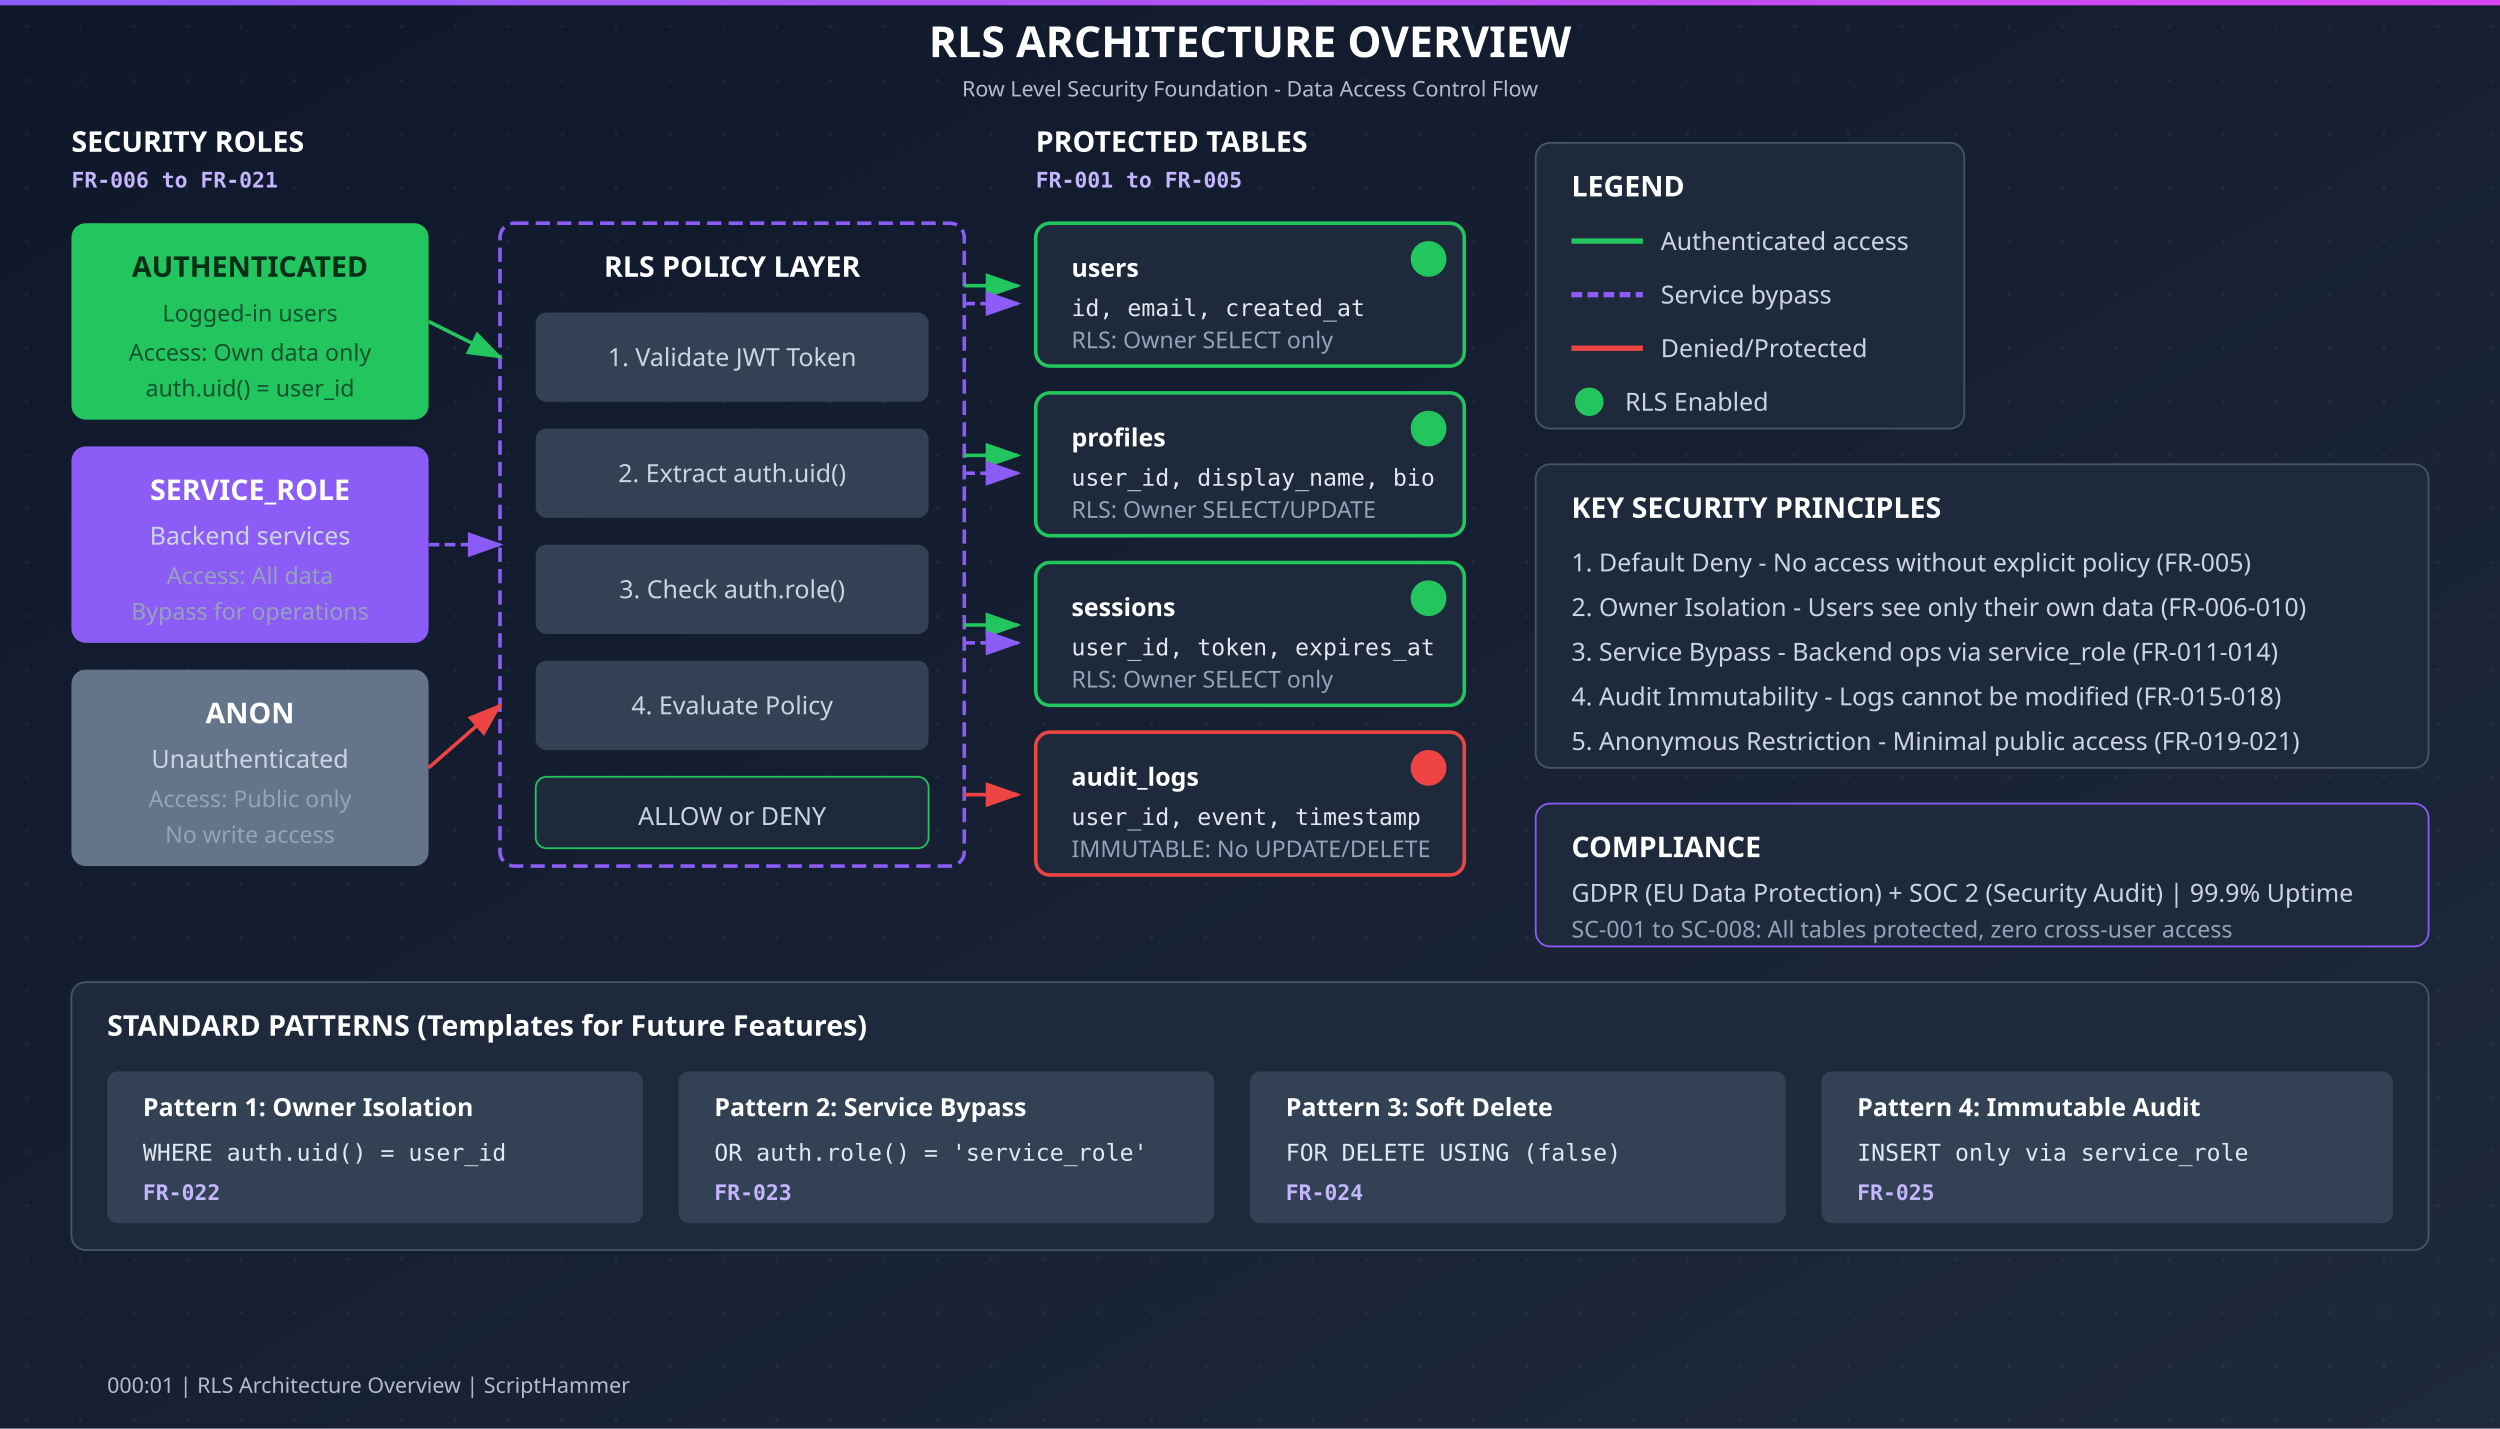
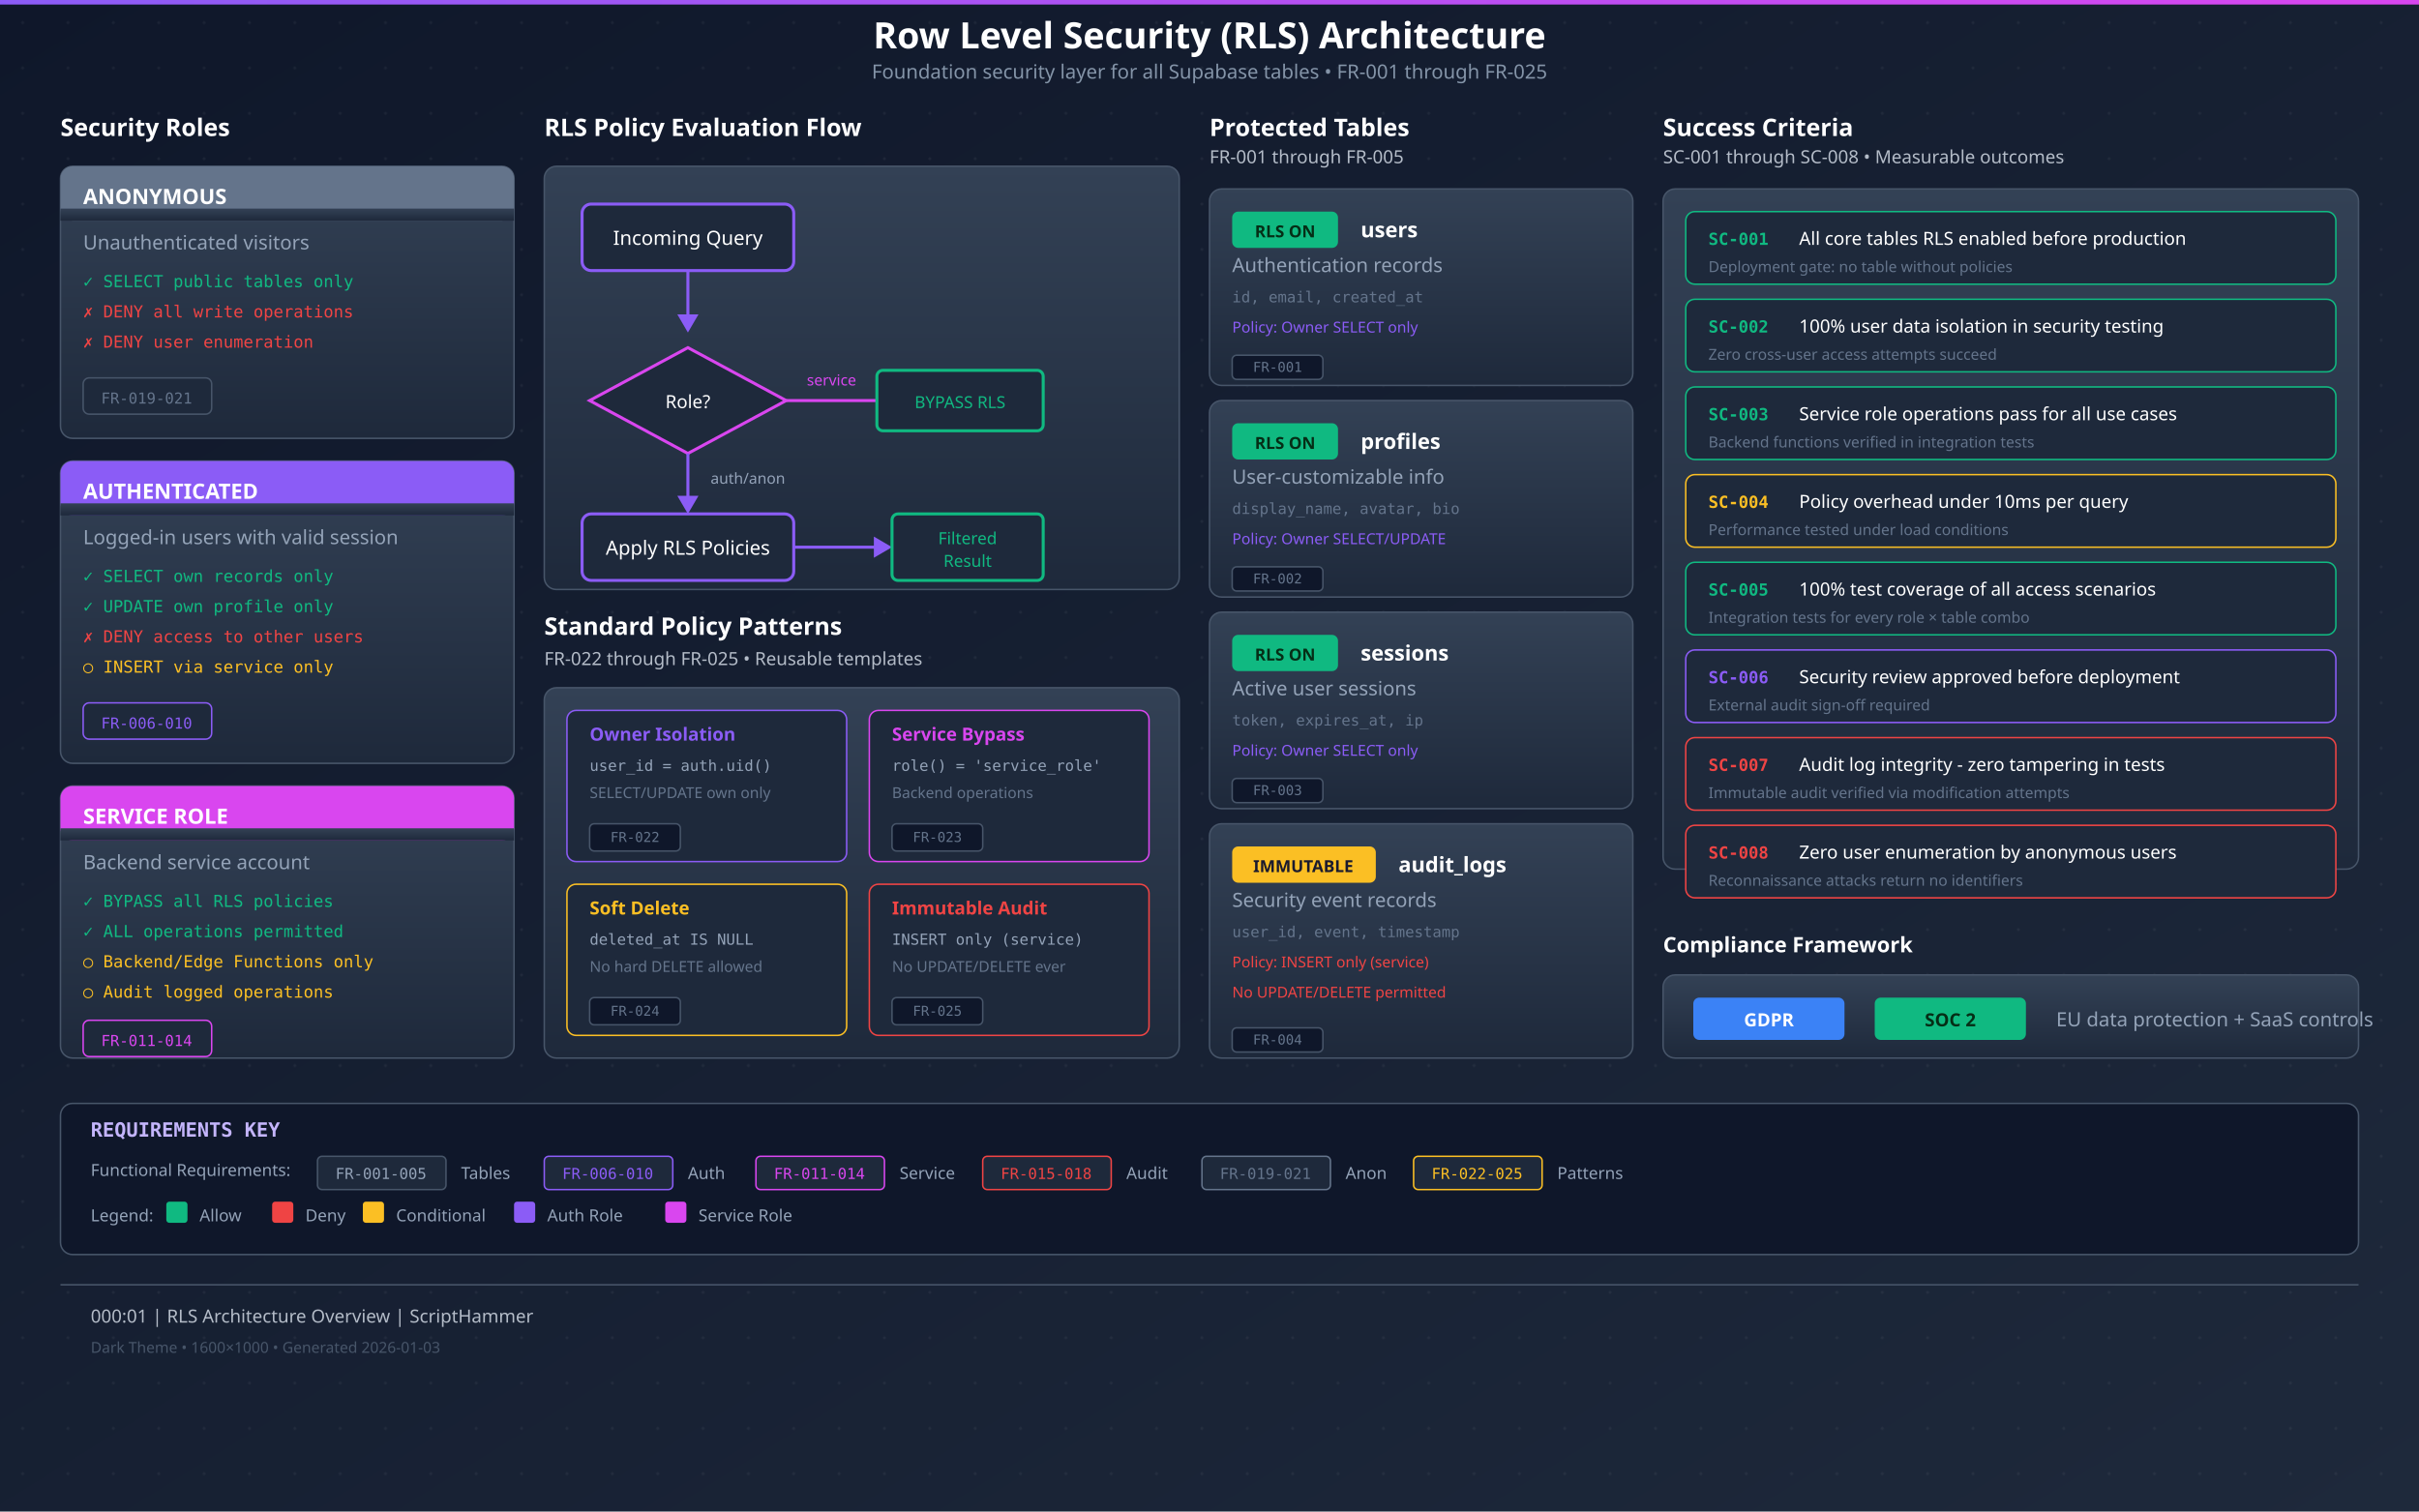
- <svg xmlns="http://www.w3.org/2000/svg" viewBox="0 0 1400 800" width="1400" height="800">
+ <svg xmlns="http://www.w3.org/2000/svg" viewBox="0 0 1600 1000" width="1600" height="1000">
  <defs>
    <linearGradient id="bgGrad" x1="0%" y1="0%" x2="100%" y2="100%">
      <stop offset="0%" style="stop-color:#0f172a" />
      <stop offset="100%" style="stop-color:#1e293b" />
    </linearGradient>
    <linearGradient id="accentGrad" x1="0%" y1="0%" x2="100%" y2="0%">
      <stop offset="0%" style="stop-color:#8b5cf6" />
      <stop offset="100%" style="stop-color:#d946ef" />
    </linearGradient>
-     <marker id="arrowhead" markerWidth="10" markerHeight="7" refX="9" refY="3.5" orient="auto">
-       <polygon points="0 0, 10 3.5, 0 7" fill="#22c55e" />
-     </marker>
-     <marker id="arrowhead-purple" markerWidth="10" markerHeight="7" refX="9" refY="3.5" orient="auto">
-       <polygon points="0 0, 10 3.5, 0 7" fill="#8b5cf6" />
-     </marker>
-     <marker id="arrowhead-red" markerWidth="10" markerHeight="7" refX="9" refY="3.5" orient="auto">
-       <polygon points="0 0, 10 3.5, 0 7" fill="#ef4444" />
-     </marker>
+     <linearGradient id="cardGrad" x1="0%" y1="0%" x2="0%" y2="100%">
+       <stop offset="0%" style="stop-color:#334155" />
+       <stop offset="100%" style="stop-color:#1e293b" />
+     </linearGradient>
    <style>
-       /* Typography - MANDATORY SIZES - DO NOT REDUCE */
+       /* Typography - Dark Theme - AAA compliant */
      .heading-lg { fill: #ffffff; font-family: system-ui, sans-serif; font-size: 24px; font-weight: bold; }
      .heading { fill: #ffffff; font-family: system-ui, sans-serif; font-size: 16px; font-weight: bold; }
      .heading-sm { fill: #ffffff; font-family: system-ui, sans-serif; font-size: 14px; font-weight: bold; }
      .text-md { fill: #cbd5e1; font-family: system-ui, sans-serif; font-size: 14px; }
      .text-sm { fill: #94a3b8; font-family: system-ui, sans-serif; font-size: 13px; }
      .text-muted { fill: #b4bcc8; font-family: system-ui, sans-serif; font-size: 12px; }
-       .code { fill: #e2e8f0; font-family: monospace; font-size: 13px; }
      .annotation { fill: #c4b5fd; font-family: monospace; font-size: 12px; font-weight: bold; }
-       /* Dark text on green backgrounds - WCAG AA compliant */
-       .text-on-green { fill: #052e16; font-family: system-ui, sans-serif; font-weight: bold; }
-       .text-on-green-sm { fill: #14532d; font-family: system-ui, sans-serif; font-size: 13px; }
+       /* Requirements Legend styles (dark theme) */
+       .legend-header { fill: #c4b5fd; font-family: monospace; font-size: 13px; font-weight: bold; }
+       .legend-code { fill: #8b5cf6; font-family: monospace; font-size: 11px; font-weight: bold; }
+       .legend-text { fill: #94a3b8; font-family: system-ui, sans-serif; font-size: 11px; }
+       /* Badge text for colored backgrounds - WCAG AA compliant */
+       .badge-text-on-green { fill: #052e16; font-weight: bold; }
+       .badge-text-on-yellow { fill: #1a1a2e; font-weight: bold; }
    </style>
  </defs>
-   <rect width="1400" height="800" fill="url(#bgGrad)" />
+   <rect width="1600" height="1000" fill="url(#bgGrad)" />
  <g opacity="0.05">
    <pattern id="dots" width="30" height="30" patternUnits="userSpaceOnUse">
      <circle cx="15" cy="15" r="1" fill="#fff" />
    </pattern>
-     <rect width="1400" height="800" fill="url(#dots)" />
-   </g>
-   <rect x="0" y="0" width="1400" height="3" fill="url(#accentGrad)" />
-   <text x="700" y="32" text-anchor="middle" class="heading-lg">RLS ARCHITECTURE OVERVIEW</text>
-   <text x="700" y="54" text-anchor="middle" class="text-muted">Row Level Security Foundation - Data Access Control Flow</text>
-   <text x="40" y="85" class="heading">SECURITY ROLES</text>
-   <text x="40" y="105" class="annotation">FR-006 to FR-021</text>
-   <rect x="40" y="125" width="200" height="110" rx="8" fill="#22c55e" />
-   <text x="140" y="155" text-anchor="middle" class="text-on-green" style="font-size:16px">AUTHENTICATED</text>
-   <text x="140" y="180" text-anchor="middle" class="text-on-green-sm">Logged-in users</text>
-   <text x="140" y="202" text-anchor="middle" class="text-on-green-sm">Access: Own data only</text>
-   <text x="140" y="222" text-anchor="middle" class="text-on-green-sm">auth.uid() = user_id</text>
-   <rect x="40" y="250" width="200" height="110" rx="8" fill="#8b5cf6" />
-   <text x="140" y="280" text-anchor="middle" class="heading" fill="#ffffff">SERVICE_ROLE</text>
-   <text x="140" y="305" text-anchor="middle" class="text-md" fill="#ffffff">Backend services</text>
-   <text x="140" y="327" text-anchor="middle" class="text-sm" fill="#e9d5ff">Access: All data</text>
-   <text x="140" y="347" text-anchor="middle" class="text-sm" fill="#e9d5ff">Bypass for operations</text>
-   <rect x="40" y="375" width="200" height="110" rx="8" fill="#64748b" />
-   <text x="140" y="405" text-anchor="middle" class="heading" fill="#ffffff">ANON</text>
-   <text x="140" y="430" text-anchor="middle" class="text-md" fill="#ffffff">Unauthenticated</text>
-   <text x="140" y="452" text-anchor="middle" class="text-sm" fill="#cbd5e1">Access: Public only</text>
-   <text x="140" y="472" text-anchor="middle" class="text-sm" fill="#cbd5e1">No write access</text>
-   <rect x="280" y="125" width="260" height="360" rx="8" fill="none" stroke="#8b5cf6" stroke-width="2" stroke-dasharray="8,4" />
-   <text x="410" y="155" text-anchor="middle" class="heading">RLS POLICY LAYER</text>
-   <rect x="300" y="175" width="220" height="50" rx="6" fill="#334155" />
-   <text x="410" y="205" text-anchor="middle" class="text-md">1. Validate JWT Token</text>
-   <rect x="300" y="240" width="220" height="50" rx="6" fill="#334155" />
-   <text x="410" y="270" text-anchor="middle" class="text-md">2. Extract auth.uid()</text>
-   <rect x="300" y="305" width="220" height="50" rx="6" fill="#334155" />
-   <text x="410" y="335" text-anchor="middle" class="text-md">3. Check auth.role()</text>
-   <rect x="300" y="370" width="220" height="50" rx="6" fill="#334155" />
-   <text x="410" y="400" text-anchor="middle" class="text-md">4. Evaluate Policy</text>
-   <rect x="300" y="435" width="220" height="40" rx="6" fill="#1e293b" stroke="#22c55e" />
-   <text x="410" y="462" text-anchor="middle" class="text-md" fill="#22c55e">ALLOW or DENY</text>
-   <line x1="240" y1="180" x2="280" y2="200" stroke="#22c55e" stroke-width="2" marker-end="url(#arrowhead)" />
-   <line x1="240" y1="305" x2="280" y2="305" stroke="#8b5cf6" stroke-width="2" stroke-dasharray="6,3" marker-end="url(#arrowhead-purple)" />
-   <line x1="240" y1="430" x2="280" y2="395" stroke="#ef4444" stroke-width="2" marker-end="url(#arrowhead-red)" />
-   <text x="580" y="85" class="heading">PROTECTED TABLES</text>
-   <text x="580" y="105" class="annotation">FR-001 to FR-005</text>
-   <rect x="580" y="125" width="240" height="80" rx="8" fill="#1e293b" stroke="#22c55e" stroke-width="2" />
-   <circle cx="800" cy="145" r="10" fill="#22c55e" />
-   <text x="600" y="155" class="heading-sm">users</text>
-   <text x="600" y="177" class="code">id, email, created_at</text>
-   <text x="600" y="195" class="text-sm">RLS: Owner SELECT only</text>
-   <rect x="580" y="220" width="240" height="80" rx="8" fill="#1e293b" stroke="#22c55e" stroke-width="2" />
-   <circle cx="800" cy="240" r="10" fill="#22c55e" />
-   <text x="600" y="250" class="heading-sm">profiles</text>
-   <text x="600" y="272" class="code">user_id, display_name, bio</text>
-   <text x="600" y="290" class="text-sm">RLS: Owner SELECT/UPDATE</text>
-   <rect x="580" y="315" width="240" height="80" rx="8" fill="#1e293b" stroke="#22c55e" stroke-width="2" />
-   <circle cx="800" cy="335" r="10" fill="#22c55e" />
-   <text x="600" y="345" class="heading-sm">sessions</text>
-   <text x="600" y="367" class="code">user_id, token, expires_at</text>
-   <text x="600" y="385" class="text-sm">RLS: Owner SELECT only</text>
-   <rect x="580" y="410" width="240" height="80" rx="8" fill="#1e293b" stroke="#ef4444" stroke-width="2" />
-   <circle cx="800" cy="430" r="10" fill="#ef4444" />
-   <text x="600" y="440" class="heading-sm" fill="#fca5a5">audit_logs</text>
-   <text x="600" y="462" class="code">user_id, event, timestamp</text>
-   <text x="600" y="480" class="text-sm" fill="#fca5a5">IMMUTABLE: No UPDATE/DELETE</text>
-   <line x1="540" y1="160" x2="570" y2="160" stroke="#22c55e" stroke-width="2" marker-end="url(#arrowhead)" />
-   <line x1="540" y1="255" x2="570" y2="255" stroke="#22c55e" stroke-width="2" marker-end="url(#arrowhead)" />
-   <line x1="540" y1="350" x2="570" y2="350" stroke="#22c55e" stroke-width="2" marker-end="url(#arrowhead)" />
-   <line x1="540" y1="445" x2="570" y2="445" stroke="#ef4444" stroke-width="2" marker-end="url(#arrowhead-red)" />
-   <line x1="540" y1="170" x2="570" y2="170" stroke="#8b5cf6" stroke-width="2" stroke-dasharray="6,3" marker-end="url(#arrowhead-purple)" />
-   <line x1="540" y1="265" x2="570" y2="265" stroke="#8b5cf6" stroke-width="2" stroke-dasharray="6,3" marker-end="url(#arrowhead-purple)" />
-   <line x1="540" y1="360" x2="570" y2="360" stroke="#8b5cf6" stroke-width="2" stroke-dasharray="6,3" marker-end="url(#arrowhead-purple)" />
-   <rect x="860" y="80" width="240" height="160" rx="8" fill="#1e293b" stroke="#475569" />
-   <text x="880" y="110" class="heading">LEGEND</text>
-   <line x1="880" y1="135" x2="920" y2="135" stroke="#22c55e" stroke-width="3" />
-   <text x="930" y="140" class="text-md">Authenticated access</text>
-   <line x1="880" y1="165" x2="920" y2="165" stroke="#8b5cf6" stroke-width="3" stroke-dasharray="6,3" />
-   <text x="930" y="170" class="text-md">Service bypass</text>
-   <line x1="880" y1="195" x2="920" y2="195" stroke="#ef4444" stroke-width="3" />
-   <text x="930" y="200" class="text-md">Denied/Protected</text>
-   <circle cx="890" cy="225" r="8" fill="#22c55e" />
-   <text x="910" y="230" class="text-md">RLS Enabled</text>
-   <rect x="860" y="260" width="500" height="170" rx="8" fill="#1e293b" stroke="#475569" />
-   <text x="880" y="290" class="heading">KEY SECURITY PRINCIPLES</text>
-   <text x="880" y="320" class="text-md">1. Default Deny - No access without explicit policy (FR-005)</text>
-   <text x="880" y="345" class="text-md">2. Owner Isolation - Users see only their own data (FR-006-010)</text>
-   <text x="880" y="370" class="text-md">3. Service Bypass - Backend ops via service_role (FR-011-014)</text>
-   <text x="880" y="395" class="text-md">4. Audit Immutability - Logs cannot be modified (FR-015-018)</text>
-   <text x="880" y="420" class="text-md">5. Anonymous Restriction - Minimal public access (FR-019-021)</text>
-   <rect x="860" y="450" width="500" height="80" rx="8" fill="#1e293b" stroke="#8b5cf6" />
-   <text x="880" y="480" class="heading" fill="#c4b5fd">COMPLIANCE</text>
-   <text x="880" y="505" class="text-md">GDPR (EU Data Protection) + SOC 2 (Security Audit) | 99.9% Uptime</text>
-   <text x="880" y="525" class="text-sm">SC-001 to SC-008: All tables protected, zero cross-user access</text>
-   <rect x="40" y="550" width="1320" height="150" rx="8" fill="#1e293b" stroke="#475569" />
-   <text x="60" y="580" class="heading">STANDARD PATTERNS (Templates for Future Features)</text>
-   <rect x="60" y="600" width="300" height="85" rx="6" fill="#334155" />
-   <text x="80" y="625" class="heading-sm" fill="#22c55e">Pattern 1: Owner Isolation</text>
-   <text x="80" y="650" class="code">WHERE auth.uid() = user_id</text>
-   <text x="80" y="672" class="annotation">FR-022</text>
-   <rect x="380" y="600" width="300" height="85" rx="6" fill="#334155" />
-   <text x="400" y="625" class="heading-sm" fill="#8b5cf6">Pattern 2: Service Bypass</text>
-   <text x="400" y="650" class="code">OR auth.role() = 'service_role'</text>
-   <text x="400" y="672" class="annotation">FR-023</text>
-   <rect x="700" y="600" width="300" height="85" rx="6" fill="#334155" />
-   <text x="720" y="625" class="heading-sm" fill="#f59e0b">Pattern 3: Soft Delete</text>
-   <text x="720" y="650" class="code">FOR DELETE USING (false)</text>
-   <text x="720" y="672" class="annotation">FR-024</text>
-   <rect x="1020" y="600" width="320" height="85" rx="6" fill="#334155" />
-   <text x="1040" y="625" class="heading-sm" fill="#ef4444">Pattern 4: Immutable Audit</text>
-   <text x="1040" y="650" class="code">INSERT only via service_role</text>
-   <text x="1040" y="672" class="annotation">FR-025</text>
-   <text x="60" y="780" text-anchor="start" class="text-muted">000:01 | RLS Architecture Overview | ScriptHammer</text>
+     <rect width="1600" height="1000" fill="url(#dots)" />
+   </g>
+   <rect x="0" y="0" width="1600" height="3" fill="url(#accentGrad)" />
+   <text x="800" y="32" text-anchor="middle" class="heading-lg">Row Level Security (RLS) Architecture</text>
+   <text x="800" y="52" text-anchor="middle" fill="#8494a8" font-family="system-ui, sans-serif" font-size="13">Foundation security layer for all Supabase tables • FR-001 through FR-025</text>
+   <g id="security-roles">
+     <text x="40" y="90" class="heading">Security Roles</text>
+     <rect x="40" y="110" width="300" height="180" rx="8" fill="url(#cardGrad)" stroke="#475569" />
+     <rect x="40" y="110" width="300" height="36" rx="8" fill="#64748b" />
+     <rect x="40" y="138" width="300" height="8" fill="url(#cardGrad)" />
+     <text x="55" y="135" fill="#fff" font-family="system-ui, sans-serif" font-size="14" font-weight="600">ANONYMOUS</text>
+     <text x="55" y="165" class="text-sm">Unauthenticated visitors</text>
+     <text x="55" y="190" fill="#10b981" font-family="monospace" font-size="11">✓ SELECT public tables only</text>
+     <text x="55" y="210" fill="#ef4444" font-family="monospace" font-size="11">✗ DENY all write operations</text>
+     <text x="55" y="230" fill="#ef4444" font-family="monospace" font-size="11">✗ DENY user enumeration</text>
+     <rect x="55" y="250" width="85" height="24" rx="4" fill="#1e293b" stroke="#475569" />
+     <text x="97" y="267" text-anchor="middle" fill="#64748b" font-family="monospace" font-size="10">FR-019-021</text>
+     <rect x="40" y="305" width="300" height="200" rx="8" fill="url(#cardGrad)" stroke="#475569" />
+     <rect x="40" y="305" width="300" height="36" rx="8" fill="#8b5cf6" />
+     <rect x="40" y="333" width="300" height="8" fill="url(#cardGrad)" />
+     <text x="55" y="330" fill="#fff" font-family="system-ui, sans-serif" font-size="14" font-weight="600">AUTHENTICATED</text>
+     <text x="55" y="360" class="text-sm">Logged-in users with valid session</text>
+     <text x="55" y="385" fill="#10b981" font-family="monospace" font-size="11">✓ SELECT own records only</text>
+     <text x="55" y="405" fill="#10b981" font-family="monospace" font-size="11">✓ UPDATE own profile only</text>
+     <text x="55" y="425" fill="#ef4444" font-family="monospace" font-size="11">✗ DENY access to other users</text>
+     <text x="55" y="445" fill="#fbbf24" font-family="monospace" font-size="11">○ INSERT via service only</text>
+     <rect x="55" y="465" width="85" height="24" rx="4" fill="#1e293b" stroke="#8b5cf6" />
+     <text x="97" y="482" text-anchor="middle" fill="#8b5cf6" font-family="monospace" font-size="10">FR-006-010</text>
+     <rect x="40" y="520" width="300" height="180" rx="8" fill="url(#cardGrad)" stroke="#475569" />
+     <rect x="40" y="520" width="300" height="36" rx="8" fill="#d946ef" />
+     <rect x="40" y="548" width="300" height="8" fill="url(#cardGrad)" />
+     <text x="55" y="545" fill="#fff" font-family="system-ui, sans-serif" font-size="14" font-weight="600">SERVICE ROLE</text>
+     <text x="55" y="575" class="text-sm">Backend service account</text>
+     <text x="55" y="600" fill="#10b981" font-family="monospace" font-size="11">✓ BYPASS all RLS policies</text>
+     <text x="55" y="620" fill="#10b981" font-family="monospace" font-size="11">✓ ALL operations permitted</text>
+     <text x="55" y="640" fill="#fbbf24" font-family="monospace" font-size="11">○ Backend/Edge Functions only</text>
+     <text x="55" y="660" fill="#fbbf24" font-family="monospace" font-size="11">○ Audit logged operations</text>
+     <rect x="55" y="675" width="85" height="24" rx="4" fill="#1e293b" stroke="#d946ef" />
+     <text x="97" y="692" text-anchor="middle" fill="#d946ef" font-family="monospace" font-size="10">FR-011-014</text>
+   </g>
+   <g id="policy-evaluation">
+     <text x="360" y="90" class="heading">RLS Policy Evaluation Flow</text>
+     <rect x="360" y="110" width="420" height="280" rx="8" fill="url(#cardGrad)" stroke="#475569" />
+     <rect x="385" y="135" width="140" height="44" rx="6" fill="#1e293b" stroke="#8b5cf6" stroke-width="2" />
+     <text x="455" y="162" text-anchor="middle" fill="#fff" font-family="system-ui, sans-serif" font-size="13" font-weight="500">Incoming Query</text>
+     <line x1="455" y1="179" x2="455" y2="210" stroke="#8b5cf6" stroke-width="2" />
+     <polygon points="455,220 448,208 462,208" fill="#8b5cf6" />
+     <polygon points="455,230 520,265 455,300 390,265" fill="#1e293b" stroke="#d946ef" stroke-width="2" />
+     <text x="455" y="270" text-anchor="middle" fill="#fff" font-family="system-ui, sans-serif" font-size="12" font-weight="500">Role?</text>
+     <line x1="520" y1="265" x2="580" y2="265" stroke="#d946ef" stroke-width="2" />
+     <text x="550" y="255" text-anchor="middle" fill="#d946ef" font-family="system-ui, sans-serif" font-size="10">service</text>
+     <rect x="580" y="245" width="110" height="40" rx="4" fill="#1e293b" stroke="#10b981" stroke-width="2" />
+     <text x="635" y="270" text-anchor="middle" fill="#10b981" font-family="system-ui, sans-serif" font-size="11" font-weight="500">BYPASS RLS</text>
+     <line x1="455" y1="300" x2="455" y2="330" stroke="#8b5cf6" stroke-width="2" />
+     <text x="470" y="320" fill="#94a3b8" font-family="system-ui, sans-serif" font-size="10">auth/anon</text>
+     <polygon points="455,340 448,328 462,328" fill="#8b5cf6" />
+     <rect x="385" y="340" width="140" height="44" rx="6" fill="#1e293b" stroke="#8b5cf6" stroke-width="2" />
+     <text x="455" y="367" text-anchor="middle" fill="#fff" font-family="system-ui, sans-serif" font-size="13" font-weight="500">Apply RLS Policies</text>
+     <line x1="525" y1="362" x2="580" y2="362" stroke="#8b5cf6" stroke-width="2" />
+     <polygon points="590,362 578,355 578,369" fill="#8b5cf6" />
+     <rect x="590" y="340" width="100" height="44" rx="4" fill="#1e293b" stroke="#10b981" stroke-width="2" />
+     <text x="640" y="360" text-anchor="middle" fill="#10b981" font-family="system-ui, sans-serif" font-size="11" font-weight="500">Filtered</text>
+     <text x="640" y="375" text-anchor="middle" fill="#10b981" font-family="system-ui, sans-serif" font-size="11" font-weight="500">Result</text>
+     <text x="360" y="420" class="heading">Standard Policy Patterns</text>
+     <text x="360" y="440" class="text-muted">FR-022 through FR-025 • Reusable templates</text>
+     <rect x="360" y="455" width="420" height="245" rx="8" fill="url(#cardGrad)" stroke="#475569" />
+     <rect x="375" y="470" width="185" height="100" rx="6" fill="#1e293b" stroke="#8b5cf6" />
+     <text x="390" y="490" fill="#8b5cf6" font-family="system-ui, sans-serif" font-size="12" font-weight="600">Owner Isolation</text>
+     <text x="390" y="510" fill="#94a3b8" font-family="monospace" font-size="10">user_id = auth.uid()</text>
+     <text x="390" y="528" fill="#64748b" font-family="system-ui, sans-serif" font-size="10">SELECT/UPDATE own only</text>
+     <rect x="390" y="545" width="60" height="18" rx="3" fill="#0f172a" stroke="#475569" />
+     <text x="420" y="557" text-anchor="middle" fill="#64748b" font-family="monospace" font-size="9">FR-022</text>
+     <rect x="575" y="470" width="185" height="100" rx="6" fill="#1e293b" stroke="#d946ef" />
+     <text x="590" y="490" fill="#d946ef" font-family="system-ui, sans-serif" font-size="12" font-weight="600">Service Bypass</text>
+     <text x="590" y="510" fill="#94a3b8" font-family="monospace" font-size="10">role() = 'service_role'</text>
+     <text x="590" y="528" fill="#64748b" font-family="system-ui, sans-serif" font-size="10">Backend operations</text>
+     <rect x="590" y="545" width="60" height="18" rx="3" fill="#0f172a" stroke="#475569" />
+     <text x="620" y="557" text-anchor="middle" fill="#64748b" font-family="monospace" font-size="9">FR-023</text>
+     <rect x="375" y="585" width="185" height="100" rx="6" fill="#1e293b" stroke="#fbbf24" />
+     <text x="390" y="605" fill="#fbbf24" font-family="system-ui, sans-serif" font-size="12" font-weight="600">Soft Delete</text>
+     <text x="390" y="625" fill="#94a3b8" font-family="monospace" font-size="10">deleted_at IS NULL</text>
+     <text x="390" y="643" fill="#64748b" font-family="system-ui, sans-serif" font-size="10">No hard DELETE allowed</text>
+     <rect x="390" y="660" width="60" height="18" rx="3" fill="#0f172a" stroke="#475569" />
+     <text x="420" y="672" text-anchor="middle" fill="#64748b" font-family="monospace" font-size="9">FR-024</text>
+     <rect x="575" y="585" width="185" height="100" rx="6" fill="#1e293b" stroke="#ef4444" />
+     <text x="590" y="605" fill="#ef4444" font-family="system-ui, sans-serif" font-size="12" font-weight="600">Immutable Audit</text>
+     <text x="590" y="625" fill="#94a3b8" font-family="monospace" font-size="10">INSERT only (service)</text>
+     <text x="590" y="643" fill="#64748b" font-family="system-ui, sans-serif" font-size="10">No UPDATE/DELETE ever</text>
+     <rect x="590" y="660" width="60" height="18" rx="3" fill="#0f172a" stroke="#475569" />
+     <text x="620" y="672" text-anchor="middle" fill="#64748b" font-family="monospace" font-size="9">FR-025</text>
+   </g>
+   <g id="protected-tables">
+     <text x="800" y="90" class="heading">Protected Tables</text>
+     <text x="800" y="108" class="text-muted">FR-001 through FR-005</text>
+     <rect x="800" y="125" width="280" height="130" rx="8" fill="url(#cardGrad)" stroke="#475569" />
+     <rect x="815" y="140" width="70" height="24" rx="4" fill="#10b981" />
+     <text x="850" y="157" text-anchor="middle" class="badge-text-on-green" font-family="system-ui, sans-serif" font-size="11">RLS ON</text>
+     <text x="900" y="157" fill="#fff" font-family="system-ui, sans-serif" font-size="14" font-weight="600">users</text>
+     <text x="815" y="180" class="text-sm">Authentication records</text>
+     <text x="815" y="200" fill="#64748b" font-family="monospace" font-size="10">id, email, created_at</text>
+     <text x="815" y="220" fill="#8b5cf6" font-family="system-ui, sans-serif" font-size="10">Policy: Owner SELECT only</text>
+     <rect x="815" y="235" width="60" height="16" rx="3" fill="#0f172a" stroke="#475569" />
+     <text x="845" y="246" text-anchor="middle" fill="#64748b" font-family="monospace" font-size="9">FR-001</text>
+     <rect x="800" y="265" width="280" height="130" rx="8" fill="url(#cardGrad)" stroke="#475569" />
+     <rect x="815" y="280" width="70" height="24" rx="4" fill="#10b981" />
+     <text x="850" y="297" text-anchor="middle" class="badge-text-on-green" font-family="system-ui, sans-serif" font-size="11">RLS ON</text>
+     <text x="900" y="297" fill="#fff" font-family="system-ui, sans-serif" font-size="14" font-weight="600">profiles</text>
+     <text x="815" y="320" class="text-sm">User-customizable info</text>
+     <text x="815" y="340" fill="#64748b" font-family="monospace" font-size="10">display_name, avatar, bio</text>
+     <text x="815" y="360" fill="#8b5cf6" font-family="system-ui, sans-serif" font-size="10">Policy: Owner SELECT/UPDATE</text>
+     <rect x="815" y="375" width="60" height="16" rx="3" fill="#0f172a" stroke="#475569" />
+     <text x="845" y="386" text-anchor="middle" fill="#64748b" font-family="monospace" font-size="9">FR-002</text>
+     <rect x="800" y="405" width="280" height="130" rx="8" fill="url(#cardGrad)" stroke="#475569" />
+     <rect x="815" y="420" width="70" height="24" rx="4" fill="#10b981" />
+     <text x="850" y="437" text-anchor="middle" class="badge-text-on-green" font-family="system-ui, sans-serif" font-size="11">RLS ON</text>
+     <text x="900" y="437" fill="#fff" font-family="system-ui, sans-serif" font-size="14" font-weight="600">sessions</text>
+     <text x="815" y="460" class="text-sm">Active user sessions</text>
+     <text x="815" y="480" fill="#64748b" font-family="monospace" font-size="10">token, expires_at, ip</text>
+     <text x="815" y="500" fill="#8b5cf6" font-family="system-ui, sans-serif" font-size="10">Policy: Owner SELECT only</text>
+     <rect x="815" y="515" width="60" height="16" rx="3" fill="#0f172a" stroke="#475569" />
+     <text x="845" y="526" text-anchor="middle" fill="#64748b" font-family="monospace" font-size="9">FR-003</text>
+     <rect x="800" y="545" width="280" height="155" rx="8" fill="url(#cardGrad)" stroke="#475569" />
+     <rect x="815" y="560" width="95" height="24" rx="4" fill="#fbbf24" />
+     <text x="862" y="577" text-anchor="middle" class="badge-text-on-yellow" font-family="system-ui, sans-serif" font-size="11">IMMUTABLE</text>
+     <text x="925" y="577" fill="#fff" font-family="system-ui, sans-serif" font-size="14" font-weight="600">audit_logs</text>
+     <text x="815" y="600" class="text-sm">Security event records</text>
+     <text x="815" y="620" fill="#64748b" font-family="monospace" font-size="10">user_id, event, timestamp</text>
+     <text x="815" y="640" fill="#ef4444" font-family="system-ui, sans-serif" font-size="10">Policy: INSERT only (service)</text>
+     <text x="815" y="660" fill="#ef4444" font-family="system-ui, sans-serif" font-size="10">No UPDATE/DELETE permitted</text>
+     <rect x="815" y="680" width="60" height="16" rx="3" fill="#0f172a" stroke="#475569" />
+     <text x="845" y="691" text-anchor="middle" fill="#64748b" font-family="monospace" font-size="9">FR-004</text>
+   </g>
+   <g id="success-criteria">
+     <text x="1100" y="90" class="heading">Success Criteria</text>
+     <text x="1100" y="108" class="text-muted">SC-001 through SC-008 • Measurable outcomes</text>
+     <rect x="1100" y="125" width="460" height="450" rx="8" fill="url(#cardGrad)" stroke="#475569" />
+     <rect x="1115" y="140" width="430" height="48" rx="6" fill="#1e293b" stroke="#10b981" />
+     <text x="1130" y="162" fill="#10b981" font-family="monospace" font-size="11" font-weight="600">SC-001</text>
+     <text x="1190" y="162" fill="#fff" font-family="system-ui, sans-serif" font-size="12">All core tables RLS enabled before production</text>
+     <text x="1130" y="180" fill="#64748b" font-family="system-ui, sans-serif" font-size="10">Deployment gate: no table without policies</text>
+     <rect x="1115" y="198" width="430" height="48" rx="6" fill="#1e293b" stroke="#10b981" />
+     <text x="1130" y="220" fill="#10b981" font-family="monospace" font-size="11" font-weight="600">SC-002</text>
+     <text x="1190" y="220" fill="#fff" font-family="system-ui, sans-serif" font-size="12">100% user data isolation in security testing</text>
+     <text x="1130" y="238" fill="#64748b" font-family="system-ui, sans-serif" font-size="10">Zero cross-user access attempts succeed</text>
+     <rect x="1115" y="256" width="430" height="48" rx="6" fill="#1e293b" stroke="#10b981" />
+     <text x="1130" y="278" fill="#10b981" font-family="monospace" font-size="11" font-weight="600">SC-003</text>
+     <text x="1190" y="278" fill="#fff" font-family="system-ui, sans-serif" font-size="12">Service role operations pass for all use cases</text>
+     <text x="1130" y="296" fill="#64748b" font-family="system-ui, sans-serif" font-size="10">Backend functions verified in integration tests</text>
+     <rect x="1115" y="314" width="430" height="48" rx="6" fill="#1e293b" stroke="#fbbf24" />
+     <text x="1130" y="336" fill="#fbbf24" font-family="monospace" font-size="11" font-weight="600">SC-004</text>
+     <text x="1190" y="336" fill="#fff" font-family="system-ui, sans-serif" font-size="12">Policy overhead under 10ms per query</text>
+     <text x="1130" y="354" fill="#64748b" font-family="system-ui, sans-serif" font-size="10">Performance tested under load conditions</text>
+     <rect x="1115" y="372" width="430" height="48" rx="6" fill="#1e293b" stroke="#10b981" />
+     <text x="1130" y="394" fill="#10b981" font-family="monospace" font-size="11" font-weight="600">SC-005</text>
+     <text x="1190" y="394" fill="#fff" font-family="system-ui, sans-serif" font-size="12">100% test coverage of all access scenarios</text>
+     <text x="1130" y="412" fill="#64748b" font-family="system-ui, sans-serif" font-size="10">Integration tests for every role × table combo</text>
+     <rect x="1115" y="430" width="430" height="48" rx="6" fill="#1e293b" stroke="#8b5cf6" />
+     <text x="1130" y="452" fill="#8b5cf6" font-family="monospace" font-size="11" font-weight="600">SC-006</text>
+     <text x="1190" y="452" fill="#fff" font-family="system-ui, sans-serif" font-size="12">Security review approved before deployment</text>
+     <text x="1130" y="470" fill="#64748b" font-family="system-ui, sans-serif" font-size="10">External audit sign-off required</text>
+     <rect x="1115" y="488" width="430" height="48" rx="6" fill="#1e293b" stroke="#ef4444" />
+     <text x="1130" y="510" fill="#ef4444" font-family="monospace" font-size="11" font-weight="600">SC-007</text>
+     <text x="1190" y="510" fill="#fff" font-family="system-ui, sans-serif" font-size="12">Audit log integrity - zero tampering in tests</text>
+     <text x="1130" y="528" fill="#64748b" font-family="system-ui, sans-serif" font-size="10">Immutable audit verified via modification attempts</text>
+     <rect x="1115" y="546" width="430" height="48" rx="6" fill="#1e293b" stroke="#ef4444" />
+     <text x="1130" y="568" fill="#ef4444" font-family="monospace" font-size="11" font-weight="600">SC-008</text>
+     <text x="1190" y="568" fill="#fff" font-family="system-ui, sans-serif" font-size="12">Zero user enumeration by anonymous users</text>
+     <text x="1130" y="586" fill="#64748b" font-family="system-ui, sans-serif" font-size="10">Reconnaissance attacks return no identifiers</text>
+     <text x="1100" y="630" fill="#fff" font-family="system-ui, sans-serif" font-size="14" font-weight="600">Compliance Framework</text>
+     <rect x="1100" y="645" width="460" height="55" rx="8" fill="url(#cardGrad)" stroke="#475569" />
+     <rect x="1120" y="660" width="100" height="28" rx="4" fill="#3b82f6" />
+     <text x="1170" y="679" text-anchor="middle" fill="#fff" font-family="system-ui, sans-serif" font-size="12" font-weight="600">GDPR</text>
+     <rect x="1240" y="660" width="100" height="28" rx="4" fill="#10b981" />
+     <text x="1290" y="679" text-anchor="middle" class="badge-text-on-green" font-family="system-ui, sans-serif" font-size="12">SOC 2</text>
+     <text x="1360" y="679" class="text-sm">EU data protection + SaaS controls</text>
+   </g>
+   <g id="requirements-key" transform="translate(40, 730)">
+     <rect width="1520" height="100" rx="8" fill="#0f172a" stroke="#475569" />
+     <text x="20" y="22" class="legend-header">REQUIREMENTS KEY</text>
+     <text x="20" y="48" class="legend-text">Functional Requirements:</text>
+     <rect x="170" y="35" width="85" height="22" rx="3" fill="#1e293b" stroke="#475569" />
+     <text x="212" y="50" text-anchor="middle" fill="#94a3b8" font-family="monospace" font-size="10">FR-001-005</text>
+     <text x="265" y="50" class="legend-text">Tables</text>
+     <rect x="320" y="35" width="85" height="22" rx="3" fill="#1e293b" stroke="#8b5cf6" />
+     <text x="362" y="50" text-anchor="middle" fill="#8b5cf6" font-family="monospace" font-size="10">FR-006-010</text>
+     <text x="415" y="50" class="legend-text">Auth</text>
+     <rect x="460" y="35" width="85" height="22" rx="3" fill="#1e293b" stroke="#d946ef" />
+     <text x="502" y="50" text-anchor="middle" fill="#d946ef" font-family="monospace" font-size="10">FR-011-014</text>
+     <text x="555" y="50" class="legend-text">Service</text>
+     <rect x="610" y="35" width="85" height="22" rx="3" fill="#1e293b" stroke="#ef4444" />
+     <text x="652" y="50" text-anchor="middle" fill="#ef4444" font-family="monospace" font-size="10">FR-015-018</text>
+     <text x="705" y="50" class="legend-text">Audit</text>
+     <rect x="755" y="35" width="85" height="22" rx="3" fill="#1e293b" stroke="#64748b" />
+     <text x="797" y="50" text-anchor="middle" fill="#64748b" font-family="monospace" font-size="10">FR-019-021</text>
+     <text x="850" y="50" class="legend-text">Anon</text>
+     <rect x="895" y="35" width="85" height="22" rx="3" fill="#1e293b" stroke="#fbbf24" />
+     <text x="937" y="50" text-anchor="middle" fill="#fbbf24" font-family="monospace" font-size="10">FR-022-025</text>
+     <text x="990" y="50" class="legend-text">Patterns</text>
+     <text x="20" y="78" class="legend-text">Legend:</text>
+     <rect x="70" y="65" width="14" height="14" rx="2" fill="#10b981" />
+     <text x="92" y="78" class="legend-text">Allow</text>
+     <rect x="140" y="65" width="14" height="14" rx="2" fill="#ef4444" />
+     <text x="162" y="78" class="legend-text">Deny</text>
+     <rect x="200" y="65" width="14" height="14" rx="2" fill="#fbbf24" />
+     <text x="222" y="78" class="legend-text">Conditional</text>
+     <rect x="300" y="65" width="14" height="14" rx="2" fill="#8b5cf6" />
+     <text x="322" y="78" class="legend-text">Auth Role</text>
+     <rect x="400" y="65" width="14" height="14" rx="2" fill="#d946ef" />
+     <text x="422" y="78" class="legend-text">Service Role</text>
+   </g>
+   <g id="footer">
+     <line x1="40" y1="850" x2="1560" y2="850" stroke="#475569" />
+     <text x="60" y="875" text-anchor="start" class="text-muted">000:01 | RLS Architecture Overview | ScriptHammer</text>
+     <text x="60" y="895" text-anchor="start" fill="#475569" font-family="system-ui, sans-serif" font-size="10">Dark Theme • 1600×1000 • Generated 2026-01-03</text>
+   </g>
</svg>
